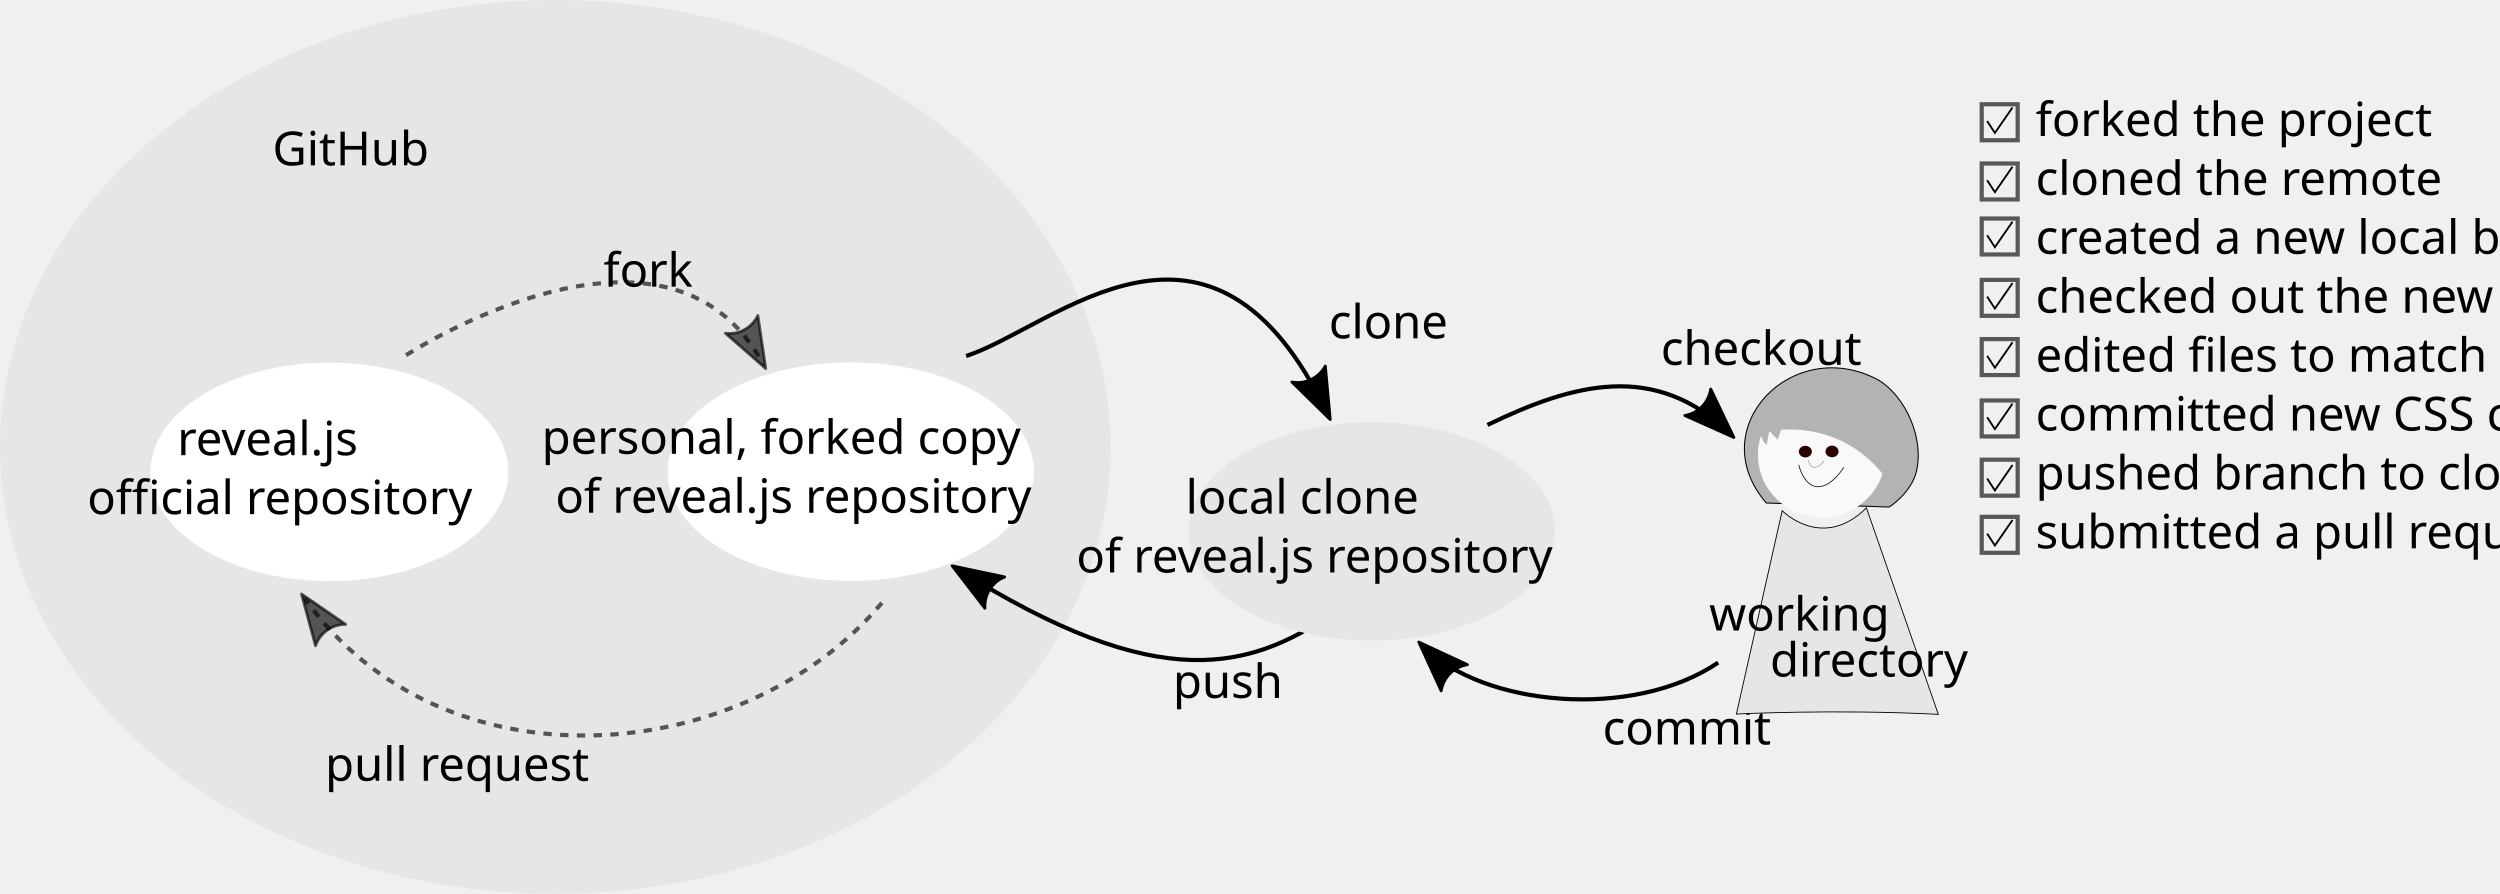
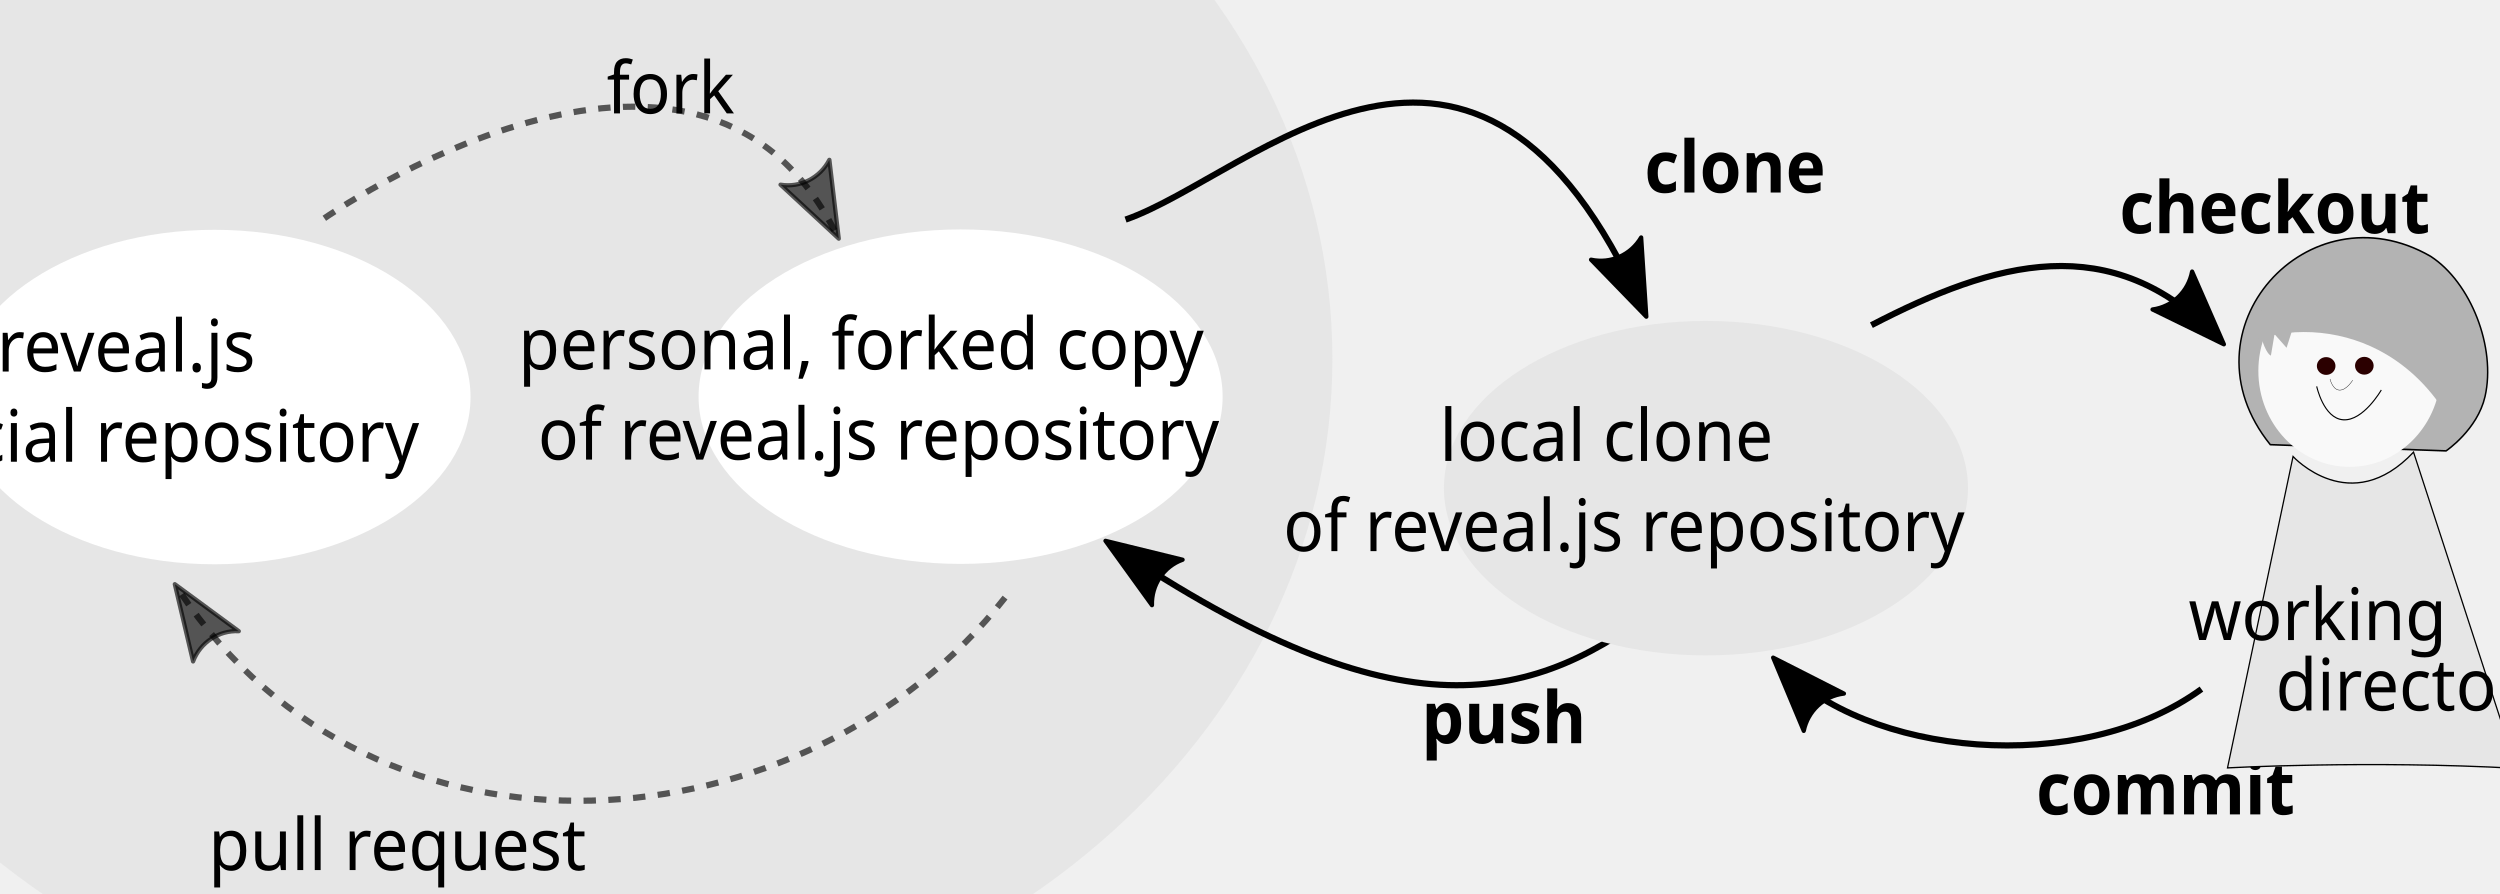
<svg xmlns="http://www.w3.org/2000/svg" id="svg2" height="2.371in" width="6.631in" version="1.1" viewBox="0 0 596.825 213.36">
  <defs id="defs4">
    <marker id="Arrow2Lend" refY="0" refX="0" orient="auto" overflow="visible" style="overflow:visible">
      <path id="path4440" d="M 8.719,4.034 -2.207,0.016 8.719,-4.002 c -1.746,2.372 -1.735,5.617 -6e-7,8.035 z" transform="matrix(-1.1,0,0,-1.1,-1.1,0)" style="fill-rule:evenodd;stroke:#000000;stroke-width:0.625;stroke-linejoin:round" />
    </marker>
    <marker id="Arrow2Lend-3" refY="0" refX="0" orient="auto" overflow="visible" style="overflow:visible">
      <path id="path4440-7" d="M 8.719,4.034 -2.207,0.016 8.719,-4.002 c -1.746,2.372 -1.735,5.617 -6e-7,8.035 z" transform="matrix(-1.1,0,0,-1.1,-1.1,0)" style="fill-rule:evenodd;stroke:#000000;stroke-width:0.625;stroke-linejoin:round" />
    </marker>
    <marker id="Arrow2Lend-8-0" refY="0" refX="0" orient="auto" overflow="visible" style="overflow:visible">
      <path id="path4440-4-5" d="M 8.719,4.034 -2.207,0.016 8.719,-4.002 c -1.746,2.372 -1.735,5.617 -6e-7,8.035 z" transform="matrix(-1.1,0,0,-1.1,-1.1,0)" style="fill-rule:evenodd;stroke:#000000;stroke-width:0.625;stroke-linejoin:round" />
    </marker>
    <marker id="Arrow2Lend-8-0-6" refY="0" refX="0" orient="auto" overflow="visible" style="overflow:visible">
      <path id="path4440-4-5-7" d="M 8.719,4.034 -2.207,0.016 8.719,-4.002 c -1.746,2.372 -1.735,5.617 -6e-7,8.035 z" transform="matrix(-1.1,0,0,-1.1,-1.1,0)" style="fill-rule:evenodd;stroke:#000000;stroke-width:0.625;stroke-linejoin:round" />
    </marker>
    <marker id="Arrow2Lend-3-3" refY="0" refX="0" orient="auto" overflow="visible" style="overflow:visible">
      <path id="path4440-7-2" d="M 8.719,4.034 -2.207,0.016 8.719,-4.002 c -1.746,2.372 -1.735,5.617 -6e-7,8.035 z" transform="matrix(-1.1,0,0,-1.1,-1.1,0)" style="fill-opacity:0.635;fill-rule:evenodd;stroke:#000000;stroke-width:0.625;stroke-linejoin:round;stroke-opacity:0.635" />
    </marker>
    <marker id="Arrow2Lend-3-3-3" refY="0" refX="0" orient="auto" overflow="visible" style="overflow:visible">
      <path id="path4440-7-2-1" d="M 8.719,4.034 -2.207,0.016 8.719,-4.002 c -1.746,2.372 -1.735,5.617 -6e-7,8.035 z" transform="matrix(-1.1,0,0,-1.1,-1.1,0)" style="fill-opacity:0.635;fill-rule:evenodd;stroke:#000000;stroke-width:0.625;stroke-linejoin:round;stroke-opacity:0.635" />
    </marker>
  </defs>
  <g id="layer1" transform="translate(-48.65428,-443.744)">
-     <g id="g3505" transform="translate(0.71429,-59.286)">
+     <g id="g3505" transform="matrix(1.430628,0,0,1.53141,-81.1927,-404.3227)">
      <ellipse id="path4337" rx="132.58" ry="106.68" cy="609.71" cx="180.52" style="fill:#e6e6e6" />
      <text id="text4401" style="font-size:14.168px;line-height:125%;font-family:Sans;letter-spacing:0px;word-spacing:0px;fill:#000000" line-height="125%" font-size="14.168px" y="542.478" x="112.987" xml:space="preserve">
        <tspan id="tspan4405" font-size="11.25px" font-stretch="condensed" y="542.478" x="112.987" style="font-stretch:condensed;font-size:11.25px;font-family:'Myriad Pro'">GitHub</tspan>
      </text>
    </g>
-     <path id="path4413" d="m 369.475,588.16 c -21.967,16.215 -44.178,21.663 -92.378,-8.667" style="fill:none;stroke:#000000;stroke-width:1px;marker-end:url(#Arrow2Lend)" />
-     <path id="path4413-0" d="m 279.299,528.715 c 21.123,-6.858 58.559,-44.5 86.329,13.968" style="fill:none;stroke:#000000;stroke-width:1px;marker-end:url(#Arrow2Lend-3)" />
-     <text id="text4401-0" style="font-size:14.168px;line-height:125%;font-family:Sans;letter-spacing:0px;word-spacing:0px;fill:#000000" xml:space="preserve" font-size="14.168px" y="610.343" x="328.678" line-height="125%">
-       <tspan id="tspan4405-2" font-size="11.25px" font-stretch="condensed" y="610.343" x="328.678" style="font-stretch:condensed;font-size:11.25px;font-family:'Myriad Pro'">push</tspan>
+     <path id="path4413" d="M 446.367,587.182 C 414.94,612.013 383.164,620.358 314.208,573.91" style="fill:none;stroke:#000000;stroke-width:1.48px;marker-end:url(#Arrow2Lend)" />
+     <path id="path4413-0" d="m 317.358,496.148 c 30.22,-10.502 83.776,-68.148 123.504,21.391" style="fill:none;stroke:#000000;stroke-width:1.48px;marker-end:url(#Arrow2Lend-3)" />
+     <text id="text4401-0" style="font-size:20.971px;line-height:125%;font-family:Sans;letter-spacing:0px;word-spacing:0px;fill:#000000" xml:space="preserve" font-size="14.168px" y="600.367" x="401.435" line-height="125%" transform="scale(0.9665349,1.034624)">
+       <tspan id="tspan4405-2" font-size="11.25px" font-stretch="condensed" y="600.367" x="401.435" style="font-stretch:condensed;font-size:16.652px;font-family:'Myriad Pro';font-weight:bold">push</tspan>
    </text>
-     <text id="text4401-0-3" style="font-size:14.168px;line-height:125%;font-family:Sans;letter-spacing:0px;word-spacing:0px;fill:#000000" xml:space="preserve" font-size="14.168px" y="524.497" x="365.893" line-height="125%">
-       <tspan id="tspan4405-2-2" font-size="11.25px" font-stretch="condensed" y="524.497" x="365.893" style="font-stretch:condensed;font-size:11.25px;font-family:'Myriad Pro'">clone</tspan>
+     <text id="text4401-0-3" style="font-size:20.971px;line-height:125%;font-family:Sans;letter-spacing:0px;word-spacing:0px;fill:#000000" xml:space="preserve" font-size="14.168px" y="473.301" x="456.52" line-height="125%" transform="scale(0.9665349,1.034624)">
+       <tspan id="tspan4405-2-2" font-size="11.25px" font-stretch="condensed" y="473.301" x="456.52" style="font-stretch:condensed;font-size:16.652px;font-family:'Myriad Pro';font-weight:bold">clone</tspan>
    </text>
-     <g id="g3505-4" transform="translate(16.39909,153.6869)">
+     <g id="g3505-4" transform="matrix(1.430628,0,0,1.53141,-58.75359,-78.17382)">
      <g id="g8253" transform="translate(25.254,-147.48)">
        <ellipse id="path4337-3" rx="43.724" ry="26.071" cy="550.11" cx="210.12" style="fill:#ffffff" />
        <text id="text4401-3" style="font-stretch:condensed;font-size:11.25px;line-height:125%;font-family:'Myriad Pro';text-align:center;letter-spacing:0px;word-spacing:0px;text-anchor:middle;fill:#000000" xml:space="preserve" font-size="11.25px" font-stretch="condensed" y="545.858" x="209.594" line-height="125%">
          <tspan id="tspan12545" style="text-align:center;text-anchor:middle" y="545.858" x="209.594">personal, forked copy</tspan>
          <tspan id="tspan12549" style="text-align:center;text-anchor:middle" y="559.921" x="209.594">of reveal.js repository</tspan>
        </text>
      </g>
    </g>
-     <path id="path4413-1-2" d="m 458.83,601.903 c -20.236,13.752 -56.082,10.551 -70.519,-3.976" style="fill:none;stroke:#000000;stroke-width:1px;marker-end:url(#Arrow2Lend-8-0)" />
-     <text id="text4401-0-5" style="font-size:14.168px;line-height:125%;font-family:Sans;letter-spacing:0px;word-spacing:0px;fill:#000000" xml:space="preserve" font-size="14.168px" y="530.833" x="445.158" line-height="125%">
-       <tspan id="tspan4405-2-6" font-size="11.25px" font-stretch="condensed" y="530.833" x="445.158" style="font-stretch:condensed;font-size:11.25px;font-family:'Myriad Pro'">checkout</tspan>
+     <path id="path4413-1-2" d="m 574.2,608.229 c -28.951,21.059 -80.233,16.158 -100.887,-6.089" style="fill:none;stroke:#000000;stroke-width:1.48px;marker-end:url(#Arrow2Lend-8-0)" />
+     <text id="text4401-0-5" style="font-size:20.971px;line-height:125%;font-family:Sans;letter-spacing:0px;word-spacing:0px;fill:#000000" xml:space="preserve" font-size="14.168px" y="482.68" x="573.844" line-height="125%" transform="scale(0.9665349,1.034624)">
+       <tspan id="tspan4405-2-6" font-size="11.25px" font-stretch="condensed" y="482.68" x="573.844" style="font-stretch:condensed;font-size:16.652px;font-family:'Myriad Pro';font-weight:bold">checkout</tspan>
    </text>
-     <path id="path4413-1-2-8" d="m 403.758,545.172 c 20.452,-9.906 40.062,-15.276 57.855,2.068" style="fill:none;stroke:#000000;stroke-width:1px;marker-end:url(#Arrow2Lend-8-0-6)" />
-     <path id="path4413-0-4" d="m 259.19,587.64 c -33.08,39.42 -104.94,45.32 -137.77,-1.03" style="fill:none;stroke:#000000;stroke-dasharray:2, 2;stroke-opacity:0.635;marker-end:url(#Arrow2Lend-3-3)" />
-     <text id="text4401-0-9-0" style="font-size:14.168px;line-height:125%;font-family:Sans;text-align:end;letter-spacing:0px;word-spacing:0px;text-anchor:end;fill:#000000" xml:space="preserve" font-size="14.168px" y="512.157" x="232.461" line-height="125%">
-       <tspan id="tspan5486" style="font-stretch:condensed;font-size:11.25px;font-family:'Myriad Pro';text-align:end;text-anchor:end" font-size="11.25px" font-stretch="condensed" y="512.157" x="232.461">fork</tspan>
+     <path id="path4413-1-2-8" d="m 495.413,521.351 c 29.259,-15.17 57.314,-23.393 82.769,3.166" style="fill:none;stroke:#000000;stroke-width:1.48px;marker-end:url(#Arrow2Lend-8-0-6)" />
+     <path id="path4413-0-4" d="M 288.59,586.386 C 241.265,646.755 138.46,655.79 91.492,584.809" style="fill:none;stroke:#000000;stroke-width:1.48;stroke-dasharray:2.96, 2.96;stroke-opacity:0.635;marker-end:url(#Arrow2Lend-3-3)" />
+     <text id="text4401-0-9-0" style="font-size:20.971px;line-height:125%;font-family:Sans;text-align:end;letter-spacing:0px;word-spacing:0px;text-anchor:end;fill:#000000" xml:space="preserve" font-size="14.168px" y="455.036" x="259.019" line-height="125%" transform="scale(0.9665349,1.034624)">
+       <tspan id="tspan5486" style="font-stretch:condensed;font-size:16.652px;font-family:'Myriad Pro';text-align:end;text-anchor:end" font-size="11.25px" font-stretch="condensed" y="455.036" x="259.019">fork</tspan>
    </text>
-     <text id="text4401-0-9-4" style="font-size:14.168px;line-height:125%;font-family:Sans;letter-spacing:0px;word-spacing:0px;fill:#000000" xml:space="preserve" font-size="14.168px" y="621.442" x="431.258" line-height="125%">
-       <tspan id="tspan4405-2-1-3" font-size="11.25px" font-stretch="condensed" y="621.442" x="431.258" style="font-stretch:condensed;font-size:11.25px;font-family:'Myriad Pro'">commit</tspan>
+     <text id="text4401-0-9-4" style="font-size:20.971px;line-height:125%;font-family:Sans;letter-spacing:0px;word-spacing:0px;fill:#000000" xml:space="preserve" font-size="14.168px" y="616.795" x="553.27" line-height="125%" transform="scale(0.9665349,1.034624)">
+       <tspan id="tspan4405-2-1-3" font-size="11.25px" font-stretch="condensed" y="616.795" x="553.27" style="font-stretch:condensed;font-size:16.652px;font-family:'Myriad Pro';font-weight:bold">commit</tspan>
    </text>
-     <path id="path4413-0-4-1" d="m 145.6,528.51 c 0,0 62.032,-40.464 85.202,2.04" style="fill:none;stroke:#000000;stroke-dasharray:2, 2;stroke-opacity:0.635;marker-end:url(#Arrow2Lend-3-3-3)" />
-     <text id="text6524" style="font-stretch:condensed;font-size:11.25px;line-height:125%;font-family:'Myriad Pro';text-align:center;letter-spacing:0px;word-spacing:0px;text-anchor:middle;fill:#000000" xml:space="preserve" font-size="11.25px" font-stretch="condensed" line-height="125%" y="630.12" x="165.098">
-       <tspan id="tspan6528" x="165.098" y="630.12">pull request</tspan>
+     <path id="path4413-0-4-1" d="m 126.085,495.834 c 0,0 88.745,-61.968 121.893,3.124" style="fill:none;stroke:#000000;stroke-width:1.48;stroke-dasharray:2.96, 2.96;stroke-opacity:0.635;marker-end:url(#Arrow2Lend-3-3-3)" />
+     <text id="text6524" style="font-stretch:condensed;font-size:16.652px;line-height:125%;font-family:'Myriad Pro';text-align:center;letter-spacing:0px;word-spacing:0px;text-anchor:middle;fill:#000000" xml:space="preserve" font-size="11.25px" font-stretch="condensed" line-height="125%" y="629.64" x="159.31" transform="scale(0.9665349,1.034624)">
+       <tspan id="tspan6528" x="159.31" y="629.64">pull request</tspan>
    </text>
-     <g id="g10029" transform="translate(-1.0102,-27.274)">
+     <g id="g10029" transform="matrix(1.430628,0,0,1.53141,-83.6598,-355.2992)">
      <ellipse id="path4337-3-6" rx="42.714" ry="26.071" cy="583.65" cx="128.29" style="fill:#ffffff" />
      <text id="text10025" style="font-stretch:condensed;font-size:11.25px;line-height:125%;font-family:'Myriad Pro';text-align:center;letter-spacing:0px;word-spacing:0px;text-anchor:middle;fill:#000000" font-size="11.25px" font-stretch="condensed" line-height="125%" y="579.672" x="126.705" xml:space="preserve">
        <tspan id="tspan10027" y="579.672" x="126.705">reveal.js</tspan>
        <tspan id="tspan12539" y="593.734" x="126.705">official repository</tspan>
      </text>
    </g>
-     <g id="g3505-4-7" transform="translate(154.4911,166.1232)">
+     <g id="g3505-4-7" transform="matrix(1.430628,0,0,1.53141,138.8046,-59.12879)">
      <g id="g8253-0" transform="translate(11.53847,-145.6513)">
        <ellipse id="path4337-3-2" rx="43.724" ry="26.071" cy="550.11" cx="210.12" style="fill:#e6e6e6" />
        <text id="text4401-3-3" style="font-stretch:condensed;font-size:11.25px;line-height:125%;font-family:'Myriad Pro';text-align:center;letter-spacing:0px;word-spacing:0px;text-anchor:middle;fill:#000000" xml:space="preserve" font-size="11.25px" font-stretch="condensed" y="545.858" x="209.594" line-height="125%">
          <tspan id="tspan12545-0" style="text-align:center;text-anchor:middle" y="545.858" x="209.594">local clone</tspan>
          <tspan id="tspan12549-0" style="text-align:center;text-anchor:middle" y="559.921" x="209.594">of reveal.js repository</tspan>
        </text>
      </g>
    </g>
-     <g id="g4380" transform="matrix(0.49709,0,0,0.49709,644.9039,343.6739)">
+     <g id="g4380" transform="matrix(0.7111507,0,0,0.7612488,840.4027,212.7742)">
      <path id="path3350" d="m -351.21,442.83 c -31.082,-35.991 12.765,-81.19 53.838,-59.057 13.481,8.184 22.012,28.556 18.248,43.973 -2.536,10.386 -13.067,17.032 -13.067,17.032 z" style="fill:#b3b3b3;fill-rule:evenodd;stroke:#000000;stroke-width:0.506px" />
      <ellipse id="path3340" rx="30.636" ry="30.078" cy="419.71" cx="-324.58" style="fill:#f9f9f9" />
      <path id="path3348" d="m -365.57,544.19 c 0,0 47.496,-2.416 96.98,0.148 l -34.53,-99.161 c -21.188,20.992 -40.45,1.366 -40.45,1.366 z" style="fill:#e6e6e6;fill-rule:evenodd;stroke:#000000;stroke-width:0.426px" />
      <ellipse id="path4185" rx="3.124" ry="2.79" cy="418.16" cx="-332.45" style="fill:#2b0000" />
      <path id="path4250" d="m -335.63,424.55 c 0,0 2.308,10.064 8.916,10.479 6.76,0.425 12.771,-9.346 12.771,-9.346" style="fill:none;stroke:#000000;stroke-width:0.366px" />
      <ellipse id="path4185-0" rx="3.124" ry="2.79" cy="418.08" cx="-319.64" style="fill:#2b0000" />
      <path id="path4250-5" d="m -331.16,422.23 c 0,0 0.811,3.353 3.133,3.492 2.376,0.141 4.487,-3.114 4.487,-3.114" style="fill:none;stroke:#000000;stroke-width:0.125px" />
      <g id="g13331" style="fill:#b3b3b3;fill-rule:evenodd">
        <path id="path4156" d="m -357.1,410.2 c 14.706,-4.76 31.355,-3.148 44.875,4.344 9.194,5.095 16.919,12.808 22.03,21.993 5.1,-7.849 7.03,-17.696 5.27,-26.889 -1.76,-9.193 -7.189,-17.631 -14.828,-23.042 -5.023,-3.558 -10.955,-5.823 -17.071,-6.517 -6.117,-0.694 -12.405,0.183 -18.098,2.525 -5.693,2.342 -10.778,6.144 -14.635,10.941 -3.857,4.798 -6.478,10.581 -7.543,16.644 z" />
        <path id="path13324" d="m -354.64,408.03 c 2.023,6.706 3.641,6.859 3.641,6.859 l 1.214,-6.706 4.045,4.268 2.023,-5.944 z" />
      </g>
    </g>
-     <g id="g4345" transform="translate(80.46444,-297.1698)">
-       <rect style="fill:none;stroke:#000000;stroke-opacity:0.635" x="441.283" y="765.787" width="8.586" height="8.586" id="rect13211" />
-       <rect style="fill:none;stroke:#000000;stroke-opacity:0.635" x="441.283" y="779.927" width="8.586" height="8.586" id="rect13261" />
-       <text x="454.162" y="773.361" line-height="125%" font-stretch="condensed" font-size="11.25px" xml:space="preserve" style="font-stretch:condensed;font-size:11.25px;line-height:125%;font-family:'Myriad Pro';letter-spacing:0px;word-spacing:0px;fill:#000000" id="text13263">
-         <tspan y="773.361" x="454.162" id="tspan13265">forked the project</tspan>
-         <tspan y="787.423" x="454.162" id="tspan13267">cloned the remote</tspan>
-         <tspan y="801.486" x="454.162" id="tspan13269">created a new local branch</tspan>
-         <tspan y="815.548" x="454.162" id="tspan13271">checked out the new branch</tspan>
-         <tspan y="829.611" x="454.162" id="tspan13273">edited files to match OSCON CSS</tspan>
-         <tspan y="843.673" x="454.162" id="tspan13275">committed new CSS changes</tspan>
-         <tspan y="857.736" x="454.162" id="tspan13277">pushed branch to cloned remote</tspan>
-         <tspan y="871.798" x="454.162" id="tspan13279">submitted a pull request</tspan>
-       </text>
-       <g style="fill:none;stroke:#000000" transform="translate(423.3527,141.7271)" id="g3413">
-         <g style="stroke-opacity:0.635" id="g3415">
-           <rect x="17.93" y="651.33" width="8.586" height="8.586" id="rect13283" />
-           <rect x="17.93" y="665.98" width="8.586" height="8.586" id="rect13285" />
-           <rect x="17.93" y="680.12" width="8.586" height="8.586" id="rect13287" />
-           <rect x="17.93" y="694.77" width="8.586" height="8.586" id="rect13289" />
-           <rect x="17.93" y="708.91" width="8.586" height="8.586" id="rect13291" />
-           <rect x="17.93" y="722.55" width="8.586" height="8.586" id="rect13293" />
-         </g>
-         <g style="stroke-width:0.443px" id="g3423">
-           <path d="m 19.231,628.06 1.843,2.844 4.212,-6.082" id="path13297" />
-           <path d="m 19.231,726.55 1.843,2.844 4.212,-6.082" id="path13308" />
-           <path d="m 19.231,713.41 1.843,2.844 4.212,-6.082" id="path13310" />
-           <path d="m 19.231,698.77 1.843,2.844 4.212,-6.082" id="path13312" />
-           <path d="m 19.231,684.12 1.843,2.844 4.212,-6.082" id="path13314" />
-           <path d="m 19.231,669.98 1.843,2.844 4.212,-6.082" id="path13316" />
-           <path d="m 19.231,655.33 1.843,2.844 4.212,-6.082" id="path13318" />
-           <path d="m 19.231,642.2 1.843,2.844 4.212,-6.082" id="path13322" />
-         </g>
-       </g>
-     </g>
-     <text id="text4401-0-9-4-7" style="font-size:14.168px;line-height:125%;font-family:Sans;letter-spacing:0px;word-spacing:0px;fill:#000000" xml:space="preserve" font-size="14.168px" y="589.694" x="473.963" line-height="125%">
-       <tspan id="tspan4405-2-1-3-3" font-size="11.25px" font-stretch="condensed" y="589.694" x="473.963" style="font-stretch:condensed;font-size:11.25px;font-family:'Myriad Pro'" />
+     <text id="text4401-0-9-4-7" style="font-size:20.971px;line-height:125%;font-family:Sans;letter-spacing:0px;word-spacing:0px;fill:#000000" xml:space="preserve" font-size="14.168px" y="569.803" x="616.481" line-height="125%" transform="scale(0.9665349,1.034624)">
+       <tspan id="tspan4405-2-1-3-3" font-size="11.25px" font-stretch="condensed" y="569.803" x="616.481" style="font-stretch:condensed;font-size:16.652px;font-family:'Myriad Pro'" />
    </text>
-     <text style="font-size:14.168px;line-height:125%;font-family:Sans;letter-spacing:0px;word-spacing:0px;fill:#000000" xml:space="preserve" font-size="14.168px" y="589.694" x="473.963" line-height="125%" id="text4393">
-       <tspan font-size="11.25px" font-stretch="condensed" y="589.694" x="473.963" style="font-stretch:condensed;font-size:11.25px;font-family:'Myriad Pro'" id="tspan4395" />
+     <text style="font-size:20.971px;line-height:125%;font-family:Sans;letter-spacing:0px;word-spacing:0px;fill:#000000" xml:space="preserve" font-size="14.168px" y="569.803" x="616.481" line-height="125%" id="text4393" transform="scale(0.9665349,1.034624)">
+       <tspan font-size="11.25px" font-stretch="condensed" y="569.803" x="616.481" style="font-stretch:condensed;font-size:16.652px;font-family:'Myriad Pro'" id="tspan4395" />
    </text>
-     <text style="font-size:14.168px;line-height:125%;font-family:Sans;letter-spacing:0px;word-spacing:0px;fill:#000000" xml:space="preserve" font-size="14.168px" y="605.238" x="471.22" line-height="125%" id="text4397">
-       <tspan font-size="11.25px" font-stretch="condensed" y="605.238" x="471.22" style="font-stretch:condensed;font-size:11.25px;font-family:'Myriad Pro'" id="tspan4399">directory</tspan>
+     <text style="font-size:20.971px;line-height:125%;font-family:Sans;letter-spacing:0px;word-spacing:0px;fill:#000000" xml:space="preserve" font-size="14.168px" y="592.811" x="612.42" line-height="125%" id="text4397" transform="scale(0.9665349,1.034624)">
+       <tspan font-size="11.25px" font-stretch="condensed" y="592.811" x="612.42" style="font-stretch:condensed;font-size:16.652px;font-family:'Myriad Pro'" id="tspan4399">directory</tspan>
    </text>
-     <text xml:space="preserve" style="font-style:normal;font-variant:normal;font-weight:normal;font-stretch:condensed;font-size:11.25px;line-height:125%;font-family:'Myriad Pro';-inkscape-font-specification:'Myriad Pro, Condensed';text-align:center;letter-spacing:0px;word-spacing:0px;writing-mode:lr-tb;text-anchor:middle;fill:#000000;fill-opacity:1;stroke:none;stroke-width:1px;stroke-linecap:butt;stroke-linejoin:miter;stroke-opacity:1" x="485.53" y="594.261" id="text4402">
-       <tspan id="tspan4404" x="485.53" y="594.261">working</tspan>
+     <text xml:space="preserve" style="font-style:normal;font-variant:normal;font-weight:normal;font-stretch:condensed;font-size:16.652px;line-height:125%;font-family:'Myriad Pro';-inkscape-font-specification:'Myriad Pro, Condensed';text-align:center;letter-spacing:0px;word-spacing:0px;writing-mode:lr-tb;text-anchor:middle;fill:#000000;fill-opacity:1;stroke:none;stroke-width:1px;stroke-linecap:butt;stroke-linejoin:miter;stroke-opacity:1" x="633.601" y="576.564" id="text4402" transform="scale(0.9665349,1.034624)">
+       <tspan id="tspan4404" x="633.601" y="576.564">working</tspan>
    </text>
  </g>
</svg>
